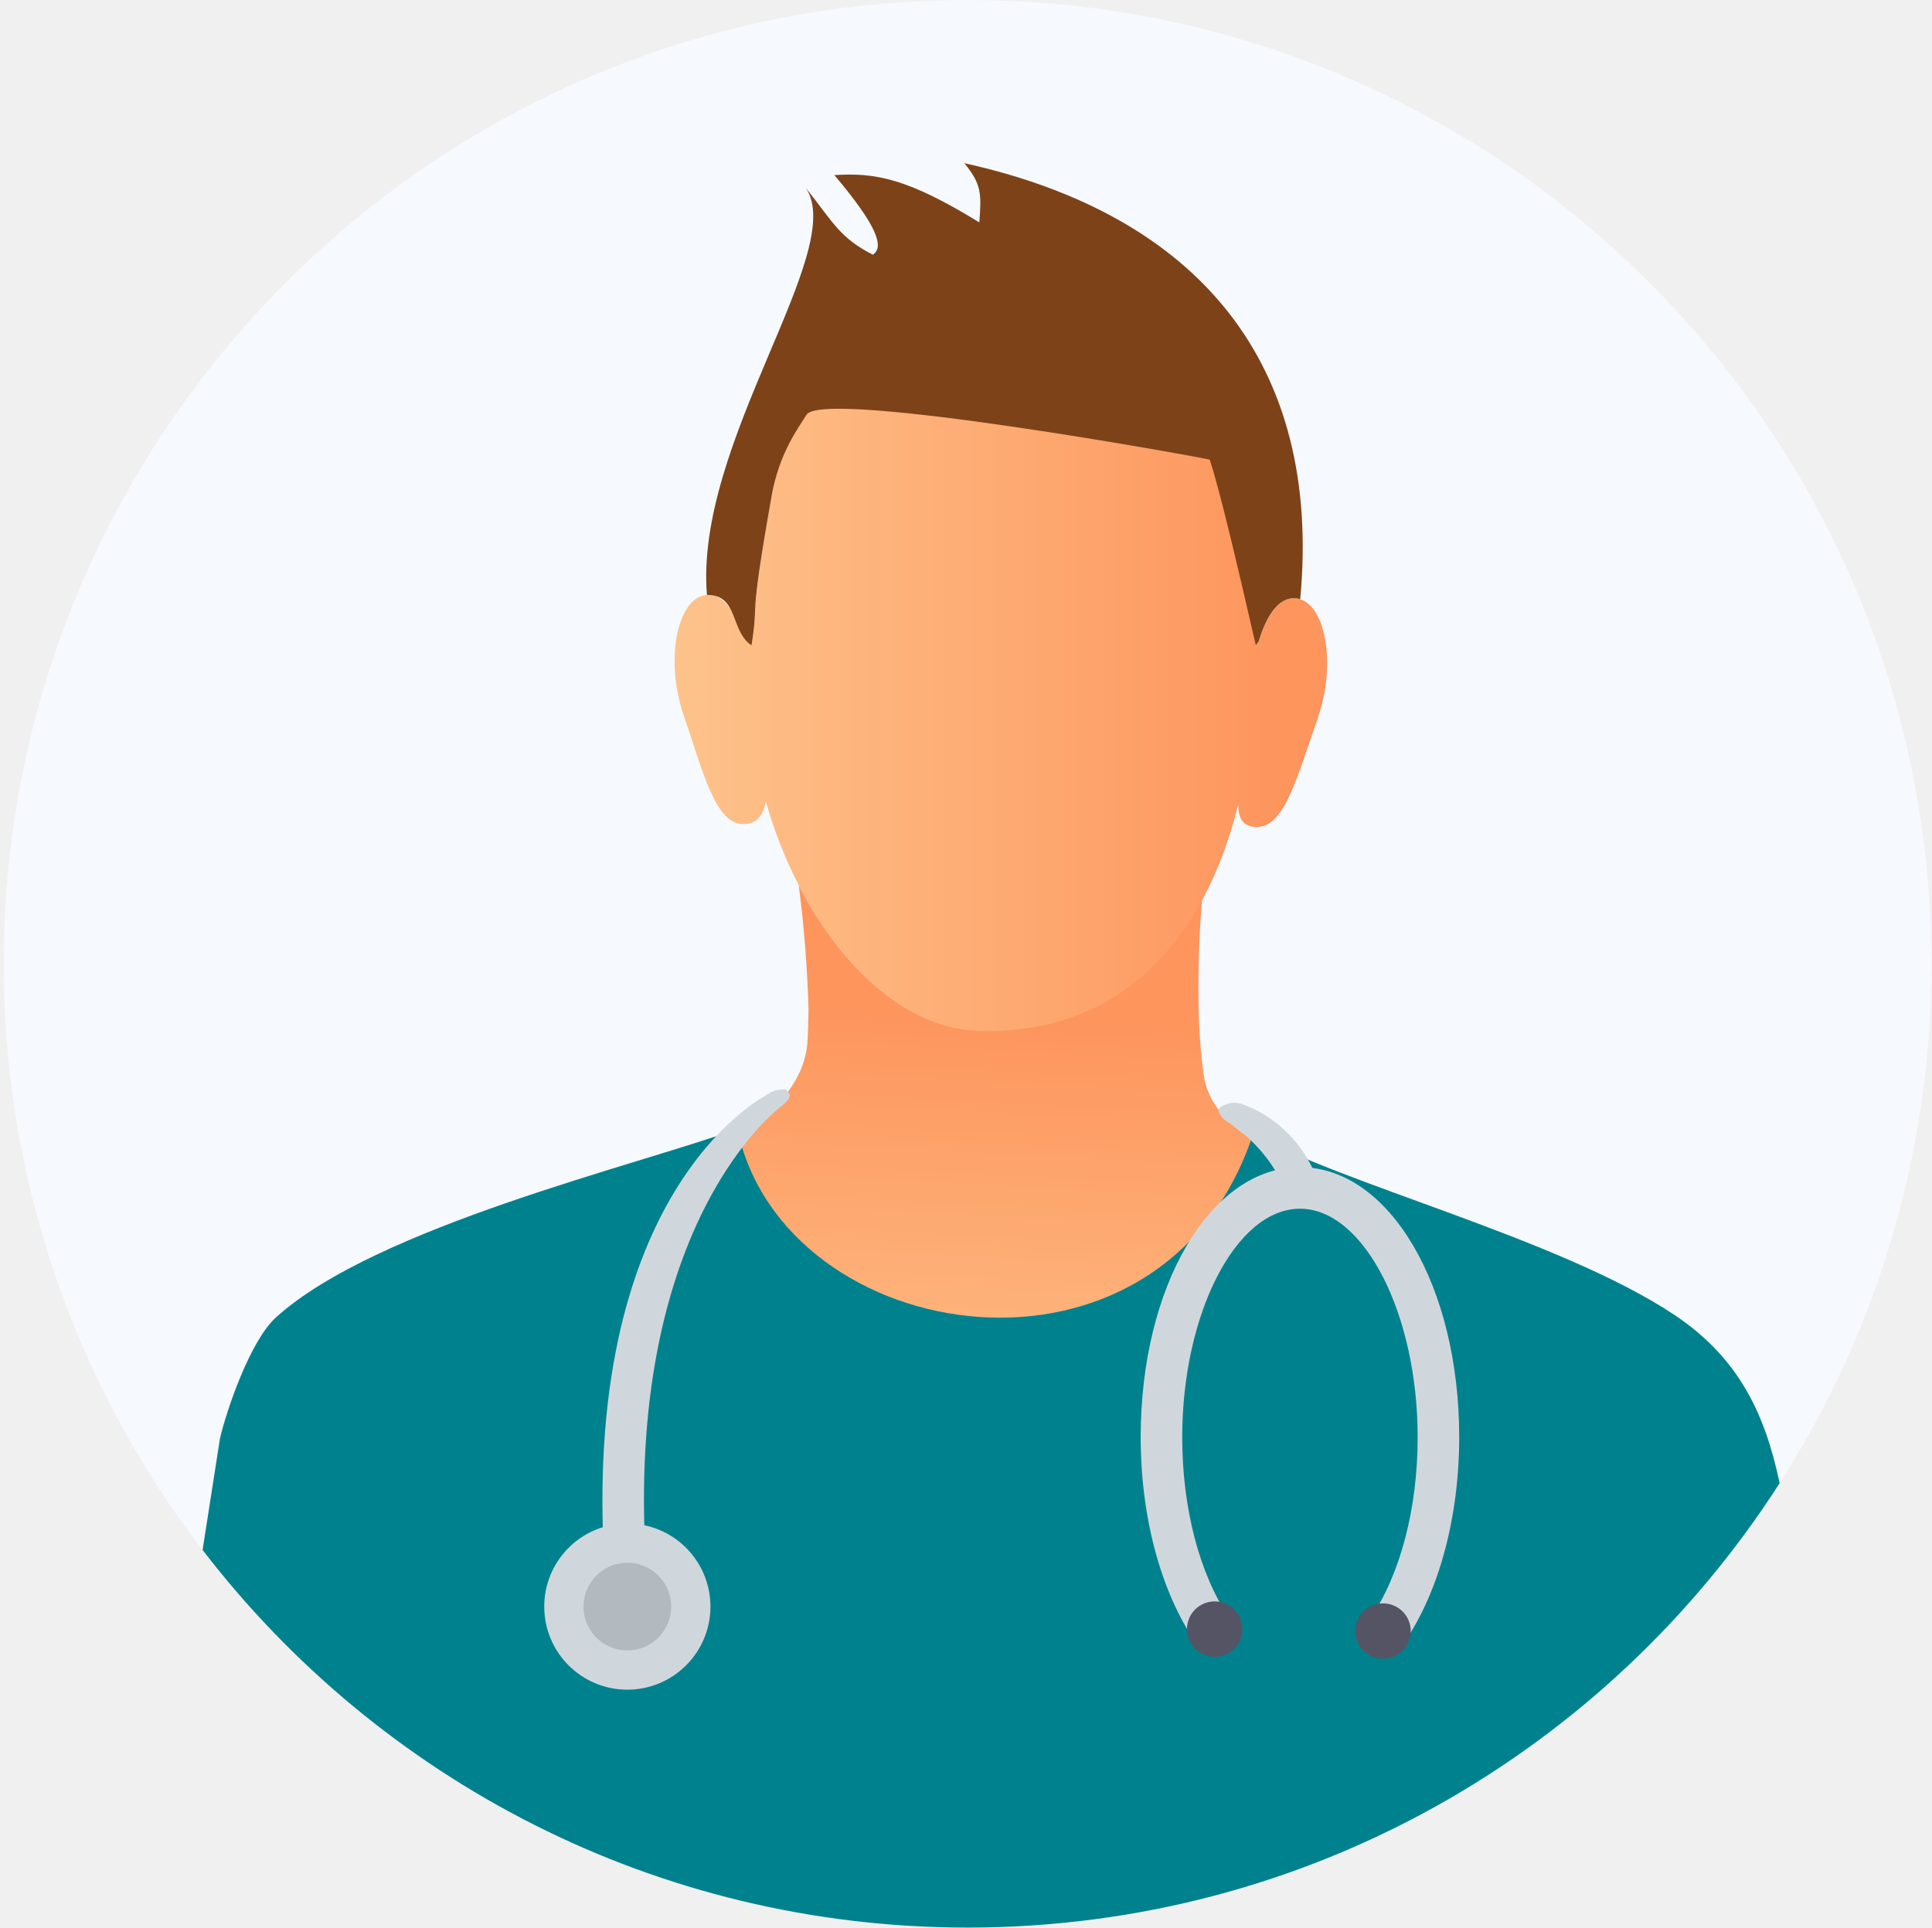
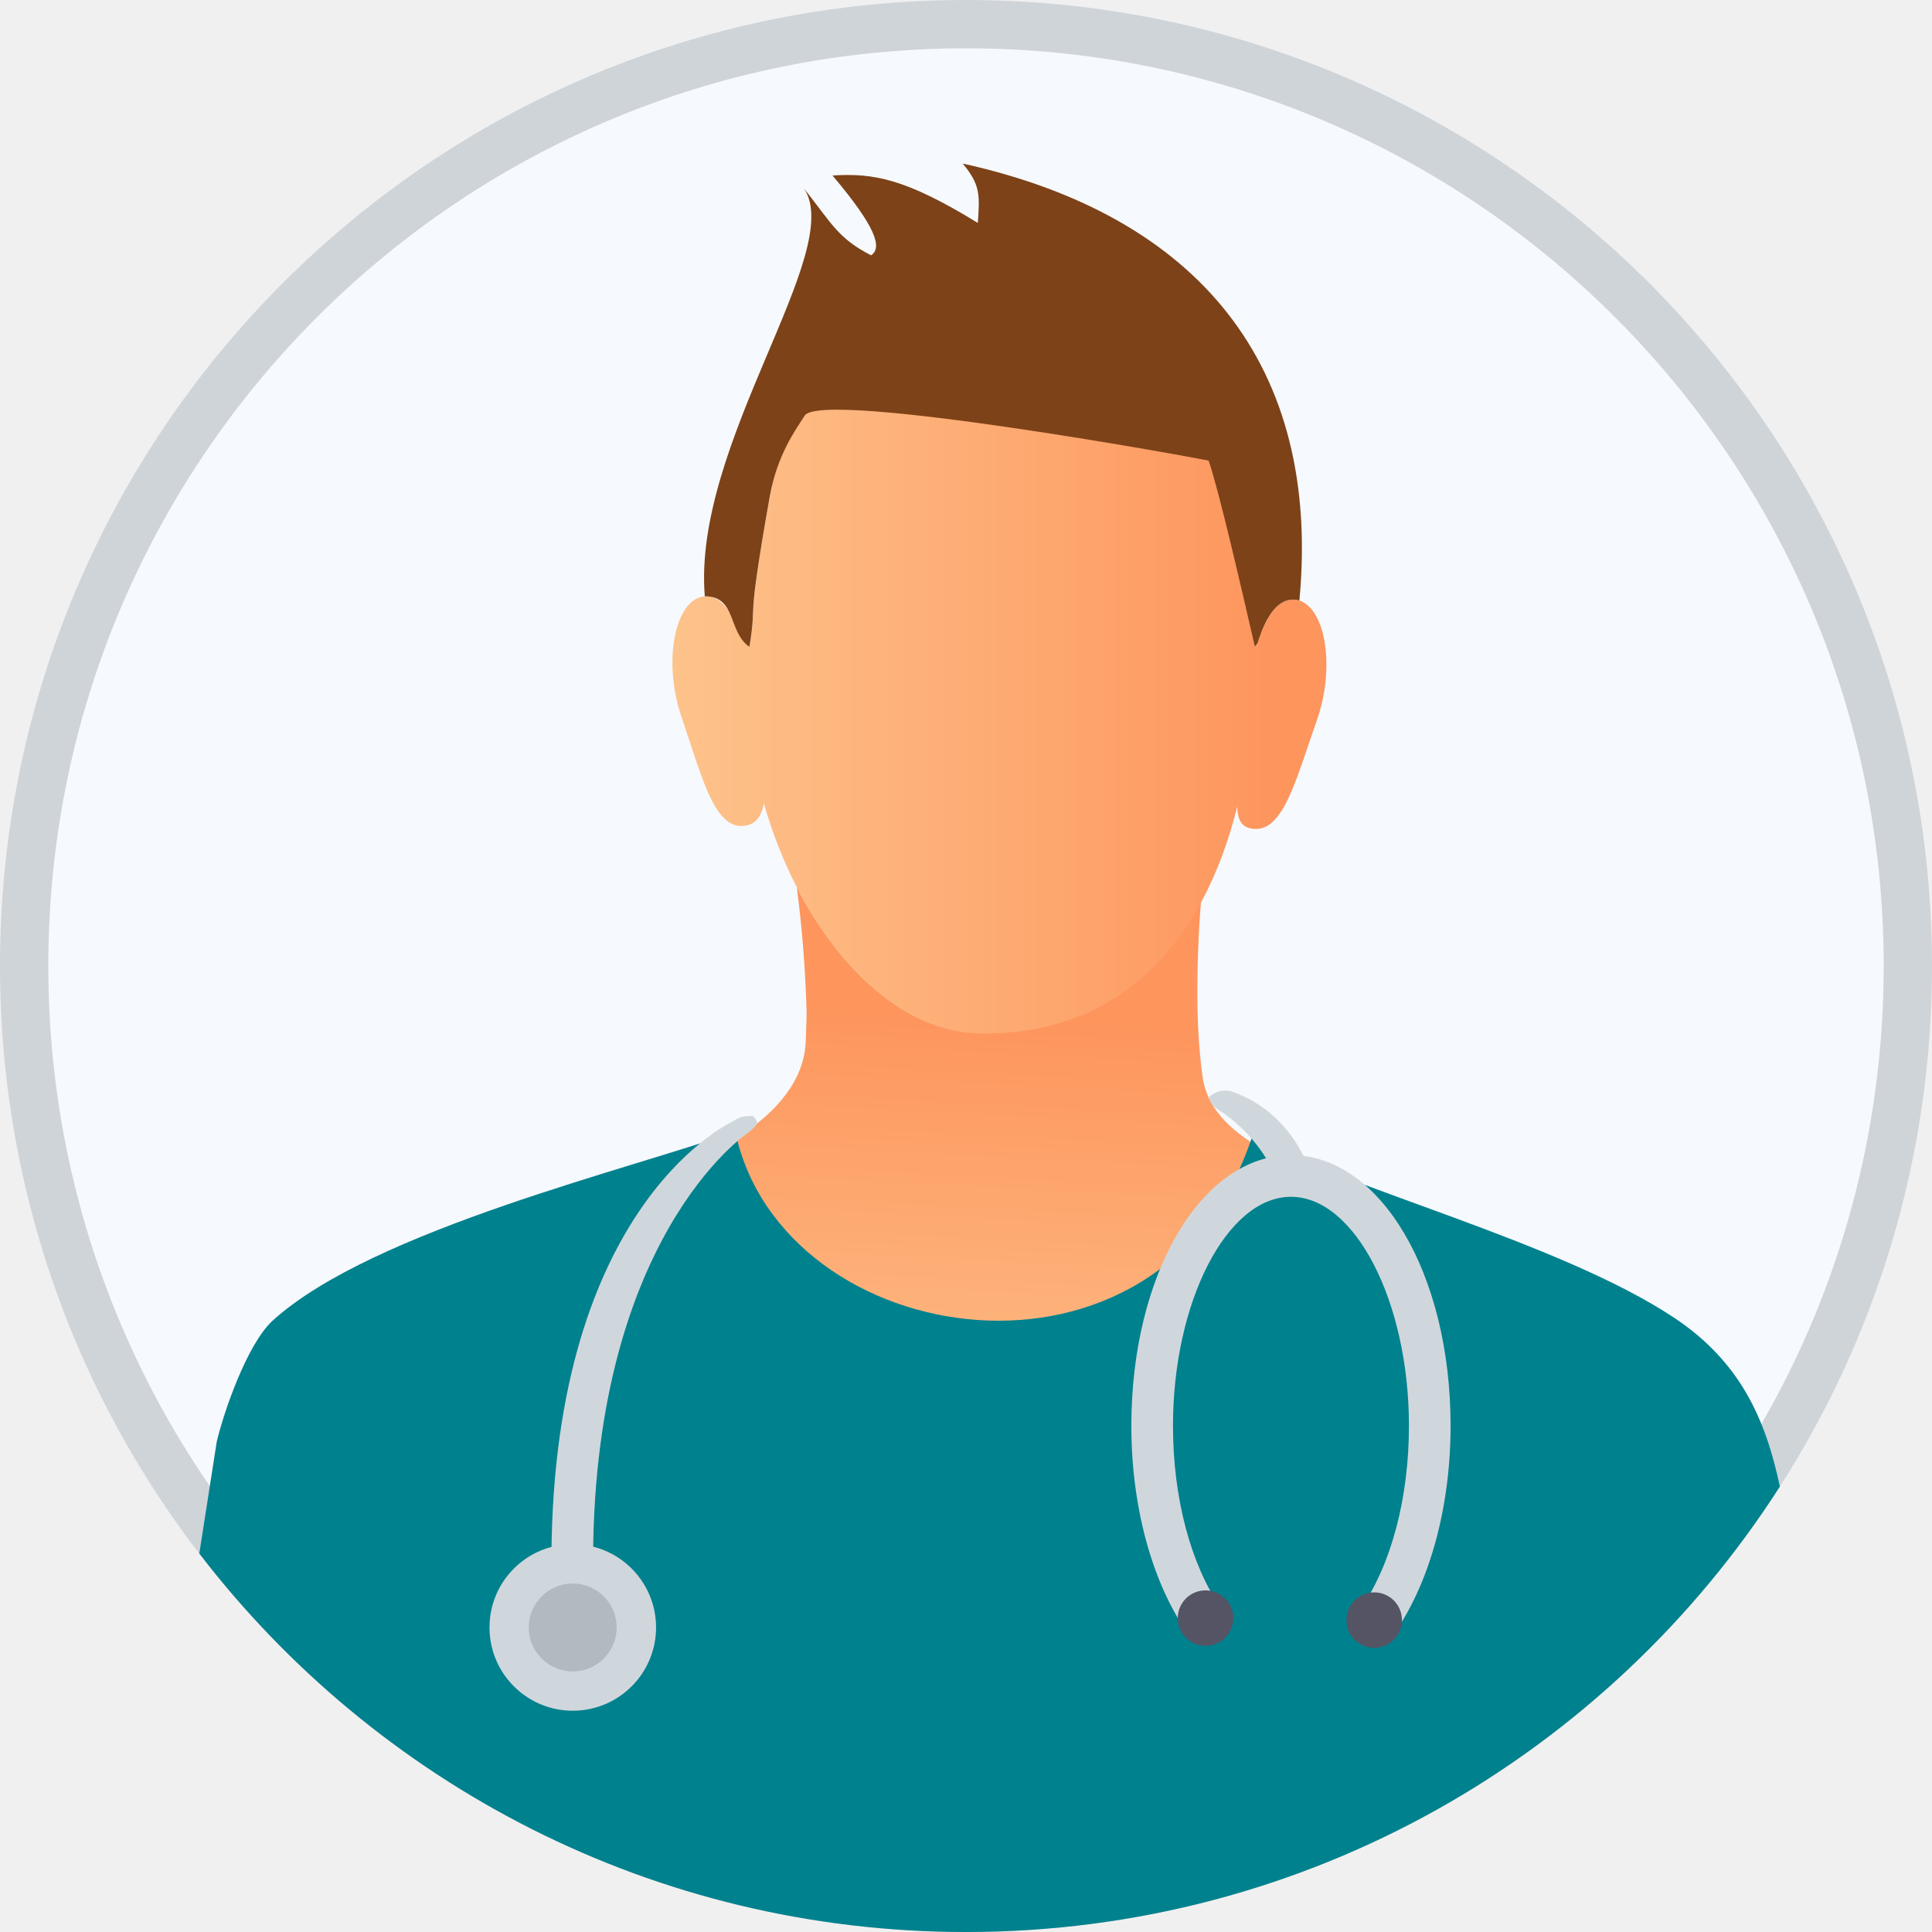
- <svg xmlns="http://www.w3.org/2000/svg" width="459" height="458" viewBox="0 0 459 458" fill="none">
-   <path fill-rule="evenodd" clip-rule="evenodd" d="M229.871 0C356.341 0 458.861 102.52 458.861 228.99C458.861 355.46 356.341 457.98 229.871 457.98C103.401 457.98 0.881 355.46 0.881 228.99C0.891 102.52 103.411 0 229.871 0Z" fill="#F6F9FD" />
-   <path fill-rule="evenodd" clip-rule="evenodd" d="M340.439 292.051C340.659 292.091 340.859 292.141 341.089 292.181C340.869 292.141 340.659 292.091 340.439 292.051Z" fill="#36393A" />
-   <path fill-rule="evenodd" clip-rule="evenodd" d="M136.029 286.91C136.269 286.83 136.509 286.75 136.739 286.66C136.509 286.74 136.269 286.83 136.029 286.91Z" fill="#36393A" />
-   <path fill-rule="evenodd" clip-rule="evenodd" d="M316.47 279.942C307.24 275.682 287.97 269.682 285.96 255.352C284.81 247.182 284.75 239.202 284.73 237.482C284.67 229.682 284.9 221.692 285.61 213.322C275.17 232.782 257.91 245.212 232.84 244.682C215.28 244.312 199.82 229.712 189.77 210.352C191.09 220.552 191.82 230.302 192.09 239.972C192.1 240.412 192 243.532 191.88 246.852C191.39 261.152 175.6 271.432 161.6 276.282C197.5 338.832 277.73 340.192 316.47 279.942Z" fill="url(#paint0_linear_867_15340)" />
-   <path fill-rule="evenodd" clip-rule="evenodd" d="M291.89 103.041C291.84 103.101 291.81 103.181 291.74 103.231C291.83 103.191 291.87 103.131 291.89 103.041Z" fill="white" />
-   <path fill-rule="evenodd" clip-rule="evenodd" d="M286.73 108.91C286.96 109.02 287.171 109.11 287.401 109.22C287.371 109.13 287.12 109.03 286.73 108.91Z" fill="white" />
-   <path fill-rule="evenodd" clip-rule="evenodd" d="M181.24 130.77C181.16 130.78 181.08 130.75 181 130.74C181.08 130.78 181.16 130.8 181.24 130.77Z" fill="white" />
-   <path fill-rule="evenodd" clip-rule="evenodd" d="M308.89 142.371C308.52 142.261 308.15 142.171 307.76 142.151C303.85 141.891 300.96 145.971 298.99 152.491C298.97 152.541 298.96 152.591 298.95 152.641C297.47 157.611 296.52 163.981 296.06 170.961C296.52 163.981 297.47 157.611 298.95 152.641C298.95 152.611 298.96 152.571 298.96 152.541C298.77 152.801 298.57 153.061 298.35 153.331C297.26 135.711 291.28 105.031 288.75 97.491C283.07 92.791 276.07 83.151 216.33 84.931C209.38 82.931 190.36 97.371 190.13 97.741C188.02 101.101 185.13 107.771 183.37 117.671C177.54 150.541 180.48 141.301 178.55 153.351C178.23 153.131 177.44 152.241 176.38 151.091C176.31 150.851 176.24 150.591 176.17 150.361C174.28 144.661 171.58 141.161 167.97 141.361C167.06 141.411 166.22 141.721 165.44 142.231C160.34 145.601 158.39 158.191 162.47 170.081C167.17 183.781 170.03 196.171 176.93 195.791C179.84 195.631 181.37 193.691 181.93 190.411C183.94 197.441 186.63 204.291 189.92 210.631C199.96 230.001 215.42 244.601 232.98 244.961C258.05 245.481 275.3 233.051 285.75 213.601C289.35 206.891 292.14 199.331 294.16 191.181C294.24 194.501 295.24 196.291 298.25 196.491C305.15 196.941 308.14 184.591 312.97 170.931C317.53 158.041 314.99 144.261 308.89 142.371Z" fill="url(#paint1_linear_867_15340)" />
-   <path fill-rule="evenodd" clip-rule="evenodd" d="M422.801 352.391C419.421 336.381 413.391 322.841 397.891 312.471C370.701 294.281 317.621 281.021 297.761 269.271C276.371 334.561 186.201 320.671 175.171 268.221C151.791 276.781 89.281 291.471 65.541 313.031C59.401 318.601 53.781 335.181 52.261 341.781L48.131 368.261C89.991 422.801 155.831 457.981 229.891 457.981C310.901 457.971 382.091 415.891 422.801 352.391Z" fill="#00818E" />
-   <path fill-rule="evenodd" clip-rule="evenodd" d="M178.54 153.341C180.47 141.291 177.53 150.531 183.36 117.661C185.12 107.761 189.5 101.891 191.62 98.531C195.6 92.242 287.11 108.971 287.4 109.211C289.93 116.751 294.89 138.262 298.35 153.312C298.57 153.042 298.77 152.781 298.96 152.521C298.97 152.511 298.98 152.491 299 152.481C300.97 145.951 303.86 141.881 307.77 142.141C308.16 142.171 308.53 142.251 308.9 142.361C314.13 86.661 284.96 51.111 229.1 38.772C233.25 43.801 233.16 46.101 232.67 52.841C215.54 42.331 207.98 40.991 198.23 41.601C208.46 53.731 210.12 58.702 207.37 60.522C199.53 56.481 198.14 53.121 191.45 44.651C201.51 59.602 164.96 105.041 167.95 141.351C175.56 141.351 173.41 149.871 178.54 153.341Z" fill="url(#paint2_linear_867_15340)" />
-   <path d="M148.623 373.504C145.901 373.643 143.582 371.549 143.444 368.826C139.112 283.662 179.936 261.512 181.602 260.473C183.918 259.024 184.038 258.916 186.641 258.808C188.095 260.203 188.116 260.702 185.701 262.803C185.232 263.107 149.298 289.615 153.301 368.325C153.439 371.047 151.346 373.366 148.623 373.504Z" fill="#D0D7DC" />
-   <path d="M150.044 401.433C160.933 400.879 169.311 391.603 168.757 380.715C168.203 369.826 158.927 361.448 148.039 362.002C137.15 362.556 128.772 371.832 129.326 382.72C129.88 393.609 139.156 401.987 150.044 401.433Z" fill="#D0D7DC" />
-   <path d="M149.572 392.124C155.319 391.831 159.74 386.936 159.448 381.189C159.156 375.442 154.26 371.02 148.513 371.313C142.767 371.605 138.345 376.501 138.637 382.247C138.929 387.994 143.825 392.416 149.572 392.124Z" fill="#B2B9BF" />
-   <path d="M333.562 390.329L325.427 384.738C332.656 374.22 336.803 358.45 336.803 341.471C336.803 312.044 323.996 287.182 308.837 287.182C293.678 287.182 280.871 312.044 280.871 341.471C280.871 358.45 285.017 374.22 292.247 384.738L284.112 390.329C275.781 378.206 271.001 360.398 271.001 341.471C271.001 305.494 287.62 277.312 308.838 277.312C330.055 277.312 346.675 305.495 346.675 341.471C346.672 360.398 341.893 378.206 333.562 390.329Z" fill="#D0D7DC" />
-   <path d="M288.581 393.638C292.215 393.638 295.161 390.693 295.161 387.059C295.161 383.424 292.215 380.479 288.581 380.479C284.947 380.479 282.001 383.424 282.001 387.059C282.001 390.693 284.947 393.638 288.581 393.638Z" fill="#545465" />
-   <path d="M328.577 394.113C332.211 394.113 335.157 391.167 335.157 387.533C335.157 383.899 332.211 380.953 328.577 380.953C324.943 380.953 321.997 383.899 321.997 387.533C321.997 391.167 324.943 394.113 328.577 394.113Z" fill="#545465" />
-   <path d="M310.001 286.979C307.967 286.979 306.717 286.506 306.001 284.479C301.713 272.329 291.745 266.65 291.501 266.479C289.268 264.916 289.501 263.479 289.501 263.479C289.501 263.479 292.001 260.978 295.501 262.478C295.89 262.751 308.093 266.211 313.492 281.512C314.4 284.081 314.071 286.071 311.501 286.979C310.957 287.169 310.545 286.979 310.001 286.979Z" fill="#D0D7DC" />
+ <svg xmlns="http://www.w3.org/2000/svg" width="200" height="200" viewBox="0 0 200 200" fill="none">
+   <path d="M100 2.5C153.849 2.5 197.5 46.151 197.5 100C197.5 153.849 153.849 197.5 100 197.5C46.151 197.5 2.5 153.844 2.5 100C2.5 46.151 46.151 2.5 100 2.5Z" fill="#F6F9FD" stroke="#CFD4D9" stroke-width="5" />
+   <path fill-rule="evenodd" clip-rule="evenodd" d="M137.819 122.249C133.788 120.389 125.373 117.769 124.495 111.511C123.993 107.943 123.967 104.458 123.958 103.707C123.932 100.301 124.033 96.812 124.343 93.156C119.783 101.655 112.246 107.083 101.298 106.851C93.63 106.69 86.878 100.314 82.489 91.859C83.066 96.314 83.385 100.572 83.502 104.794C83.507 104.987 83.463 106.349 83.411 107.799C83.197 114.044 76.301 118.533 70.188 120.651C85.865 147.967 120.901 148.56 137.819 122.249Z" fill="url(#paint0_linear_1518_6341)" />
+   <path fill-rule="evenodd" clip-rule="evenodd" d="M134.511 62.175C134.349 62.127 134.188 62.087 134.017 62.079C132.31 61.965 131.048 63.747 130.188 66.594C130.179 66.616 130.174 66.638 130.17 66.66C129.524 68.83 129.109 71.612 128.908 74.66C129.109 71.612 129.524 68.83 130.17 66.66C130.17 66.647 130.174 66.629 130.174 66.616C130.091 66.73 130.004 66.843 129.908 66.961C129.432 59.266 126.821 45.868 125.716 42.576C123.235 40.523 120.178 36.313 94.09 37.091C91.055 36.217 82.749 42.523 82.648 42.685C81.727 44.152 80.465 47.065 79.696 51.388C77.15 65.743 78.434 61.707 77.591 66.97C77.452 66.874 77.107 66.485 76.644 65.983C76.613 65.878 76.583 65.764 76.552 65.664C75.727 63.175 74.548 61.646 72.971 61.734C72.574 61.755 72.207 61.891 71.866 62.114C69.639 63.585 68.788 69.083 70.569 74.276C72.622 80.258 73.871 85.669 76.884 85.503C78.155 85.433 78.823 84.586 79.067 83.154C79.945 86.224 81.12 89.215 82.557 91.984C86.941 100.443 93.693 106.818 101.361 106.976C112.309 107.203 119.842 101.775 124.406 93.281C125.978 90.35 127.196 87.049 128.078 83.49C128.113 84.94 128.55 85.722 129.864 85.809C132.878 86.005 134.183 80.612 136.293 74.647C138.284 69.018 137.175 63 134.511 62.175Z" fill="url(#paint1_linear_1518_6341)" />
+   <path fill-rule="evenodd" clip-rule="evenodd" d="M184.251 153.89C182.775 146.898 180.142 140.985 173.373 136.457C161.499 128.513 138.319 122.723 129.646 117.591C120.305 146.103 80.928 140.038 76.111 117.133C65.901 120.871 38.603 127.286 28.236 136.701C25.554 139.134 23.1 146.374 22.436 149.256L20.633 160.82C38.913 184.638 67.665 200.001 100.007 200.001C135.384 199.997 166.473 181.62 184.251 153.89Z" fill="#00818E" />
+   <path fill-rule="evenodd" clip-rule="evenodd" d="M77.584 66.964C78.427 61.702 77.143 65.737 79.689 51.383C80.457 47.06 82.37 44.496 83.296 43.029C85.034 40.282 124.996 47.588 125.123 47.693C126.228 50.985 128.394 60.379 129.905 66.951C130.001 66.833 130.088 66.72 130.171 66.606C130.175 66.602 130.18 66.593 130.189 66.589C131.049 63.737 132.311 61.96 134.018 62.073C134.189 62.086 134.35 62.121 134.512 62.169C136.796 37.845 124.057 22.32 99.663 16.932C101.476 19.128 101.436 20.133 101.222 23.076C93.742 18.486 90.44 17.901 86.182 18.168C90.65 23.465 91.375 25.635 90.174 26.43C86.75 24.666 86.143 23.198 83.222 19.499C87.615 26.028 71.653 45.872 72.959 61.728C76.282 61.728 75.343 65.449 77.584 66.964Z" fill="url(#paint2_linear_1518_6341)" />
+   <path d="M59.263 164.882C58.072 164.893 57.099 163.937 57.088 162.747C56.746 125.509 74.961 116.586 75.707 116.163C76.744 115.574 76.798 115.528 77.936 115.529C78.545 116.164 78.545 116.382 77.453 117.255C77.243 117.379 61.082 128.291 61.398 162.707C61.409 163.898 60.453 164.871 59.263 164.882Z" fill="#D0D7DC" />
+   <path d="M59.373 177.094C64.133 177.05 67.958 173.155 67.914 168.394C67.87 163.633 63.975 159.809 59.214 159.853C54.453 159.896 50.629 163.791 50.673 168.552C50.717 173.313 54.611 177.137 59.373 177.094Z" fill="#D0D7DC" />
+   <path d="M59.329 173.023C61.841 173 63.86 170.944 63.837 168.431C63.814 165.918 61.758 163.9 59.245 163.923C56.732 163.946 54.714 166.002 54.737 168.515C54.76 171.027 56.816 173.046 59.329 173.023Z" fill="#B2B9BF" />
+   <path d="M144.438 168.936L140.885 166.495C144.042 161.901 145.853 155.015 145.853 147.6C145.853 134.749 140.26 123.892 133.64 123.892C127.02 123.892 121.427 134.749 121.427 147.6C121.427 155.015 123.238 161.901 126.395 166.495L122.843 168.936C119.205 163.642 117.117 155.865 117.117 147.6C117.117 131.889 124.375 119.582 133.641 119.582C142.906 119.582 150.164 131.889 150.164 147.6C150.163 155.865 148.076 163.642 144.438 168.936Z" fill="#D0D7DC" />
+   <path d="M124.795 170.382C126.382 170.382 127.669 169.095 127.669 167.508C127.669 165.921 126.382 164.635 124.795 164.635C123.208 164.635 121.922 165.921 121.922 167.508C121.922 169.095 123.208 170.382 124.795 170.382Z" fill="#545465" />
+   <path d="M142.256 170.589C143.843 170.589 145.13 169.302 145.13 167.715C145.13 166.128 143.843 164.842 142.256 164.842C140.669 164.842 139.383 166.128 139.383 167.715C139.383 169.302 140.669 170.589 142.256 170.589Z" fill="#545465" />
+   <path d="M134.15 123.803C133.262 123.803 132.716 123.597 132.404 122.712C130.531 117.406 126.178 114.925 126.072 114.851C125.097 114.168 125.198 113.541 125.198 113.541C125.198 113.541 126.29 112.449 127.818 113.104C127.988 113.223 133.317 114.734 135.675 121.416C136.071 122.538 135.928 123.407 134.805 123.803C134.568 123.886 134.388 123.803 134.15 123.803Z" fill="#D0D7DC" />
  <defs>
-     <linearGradient id="paint0_linear_867_15340" x1="235.037" y1="353.992" x2="247.549" y2="116.619" gradientUnits="userSpaceOnUse">
+     <linearGradient id="paint0_linear_1518_6341" x1="102.258" y1="154.587" x2="107.721" y2="50.926" gradientUnits="userSpaceOnUse">
      <stop stop-color="#FDC38B" />
      <stop offset="0.475" stop-color="#FD955D" />
    </linearGradient>
-     <linearGradient id="paint1_linear_867_15340" x1="160.252" y1="164.838" x2="463.177" y2="164.838" gradientUnits="userSpaceOnUse">
+     <linearGradient id="paint1_linear_1518_6341" x1="69.601" y1="71.986" x2="201.888" y2="71.986" gradientUnits="userSpaceOnUse">
      <stop stop-color="#FDC38B" />
      <stop offset="0.476" stop-color="#FD955D" />
    </linearGradient>
-     <linearGradient id="paint2_linear_867_15340" x1="167.778" y1="96.064" x2="309.502" y2="96.064" gradientUnits="userSpaceOnUse">
+     <linearGradient id="paint2_linear_1518_6341" x1="72.884" y1="41.951" x2="134.775" y2="41.951" gradientUnits="userSpaceOnUse">
      <stop stop-color="#7D4218" />
      <stop offset="1" stop-color="#7D4218" />
    </linearGradient>
  </defs>
</svg>
